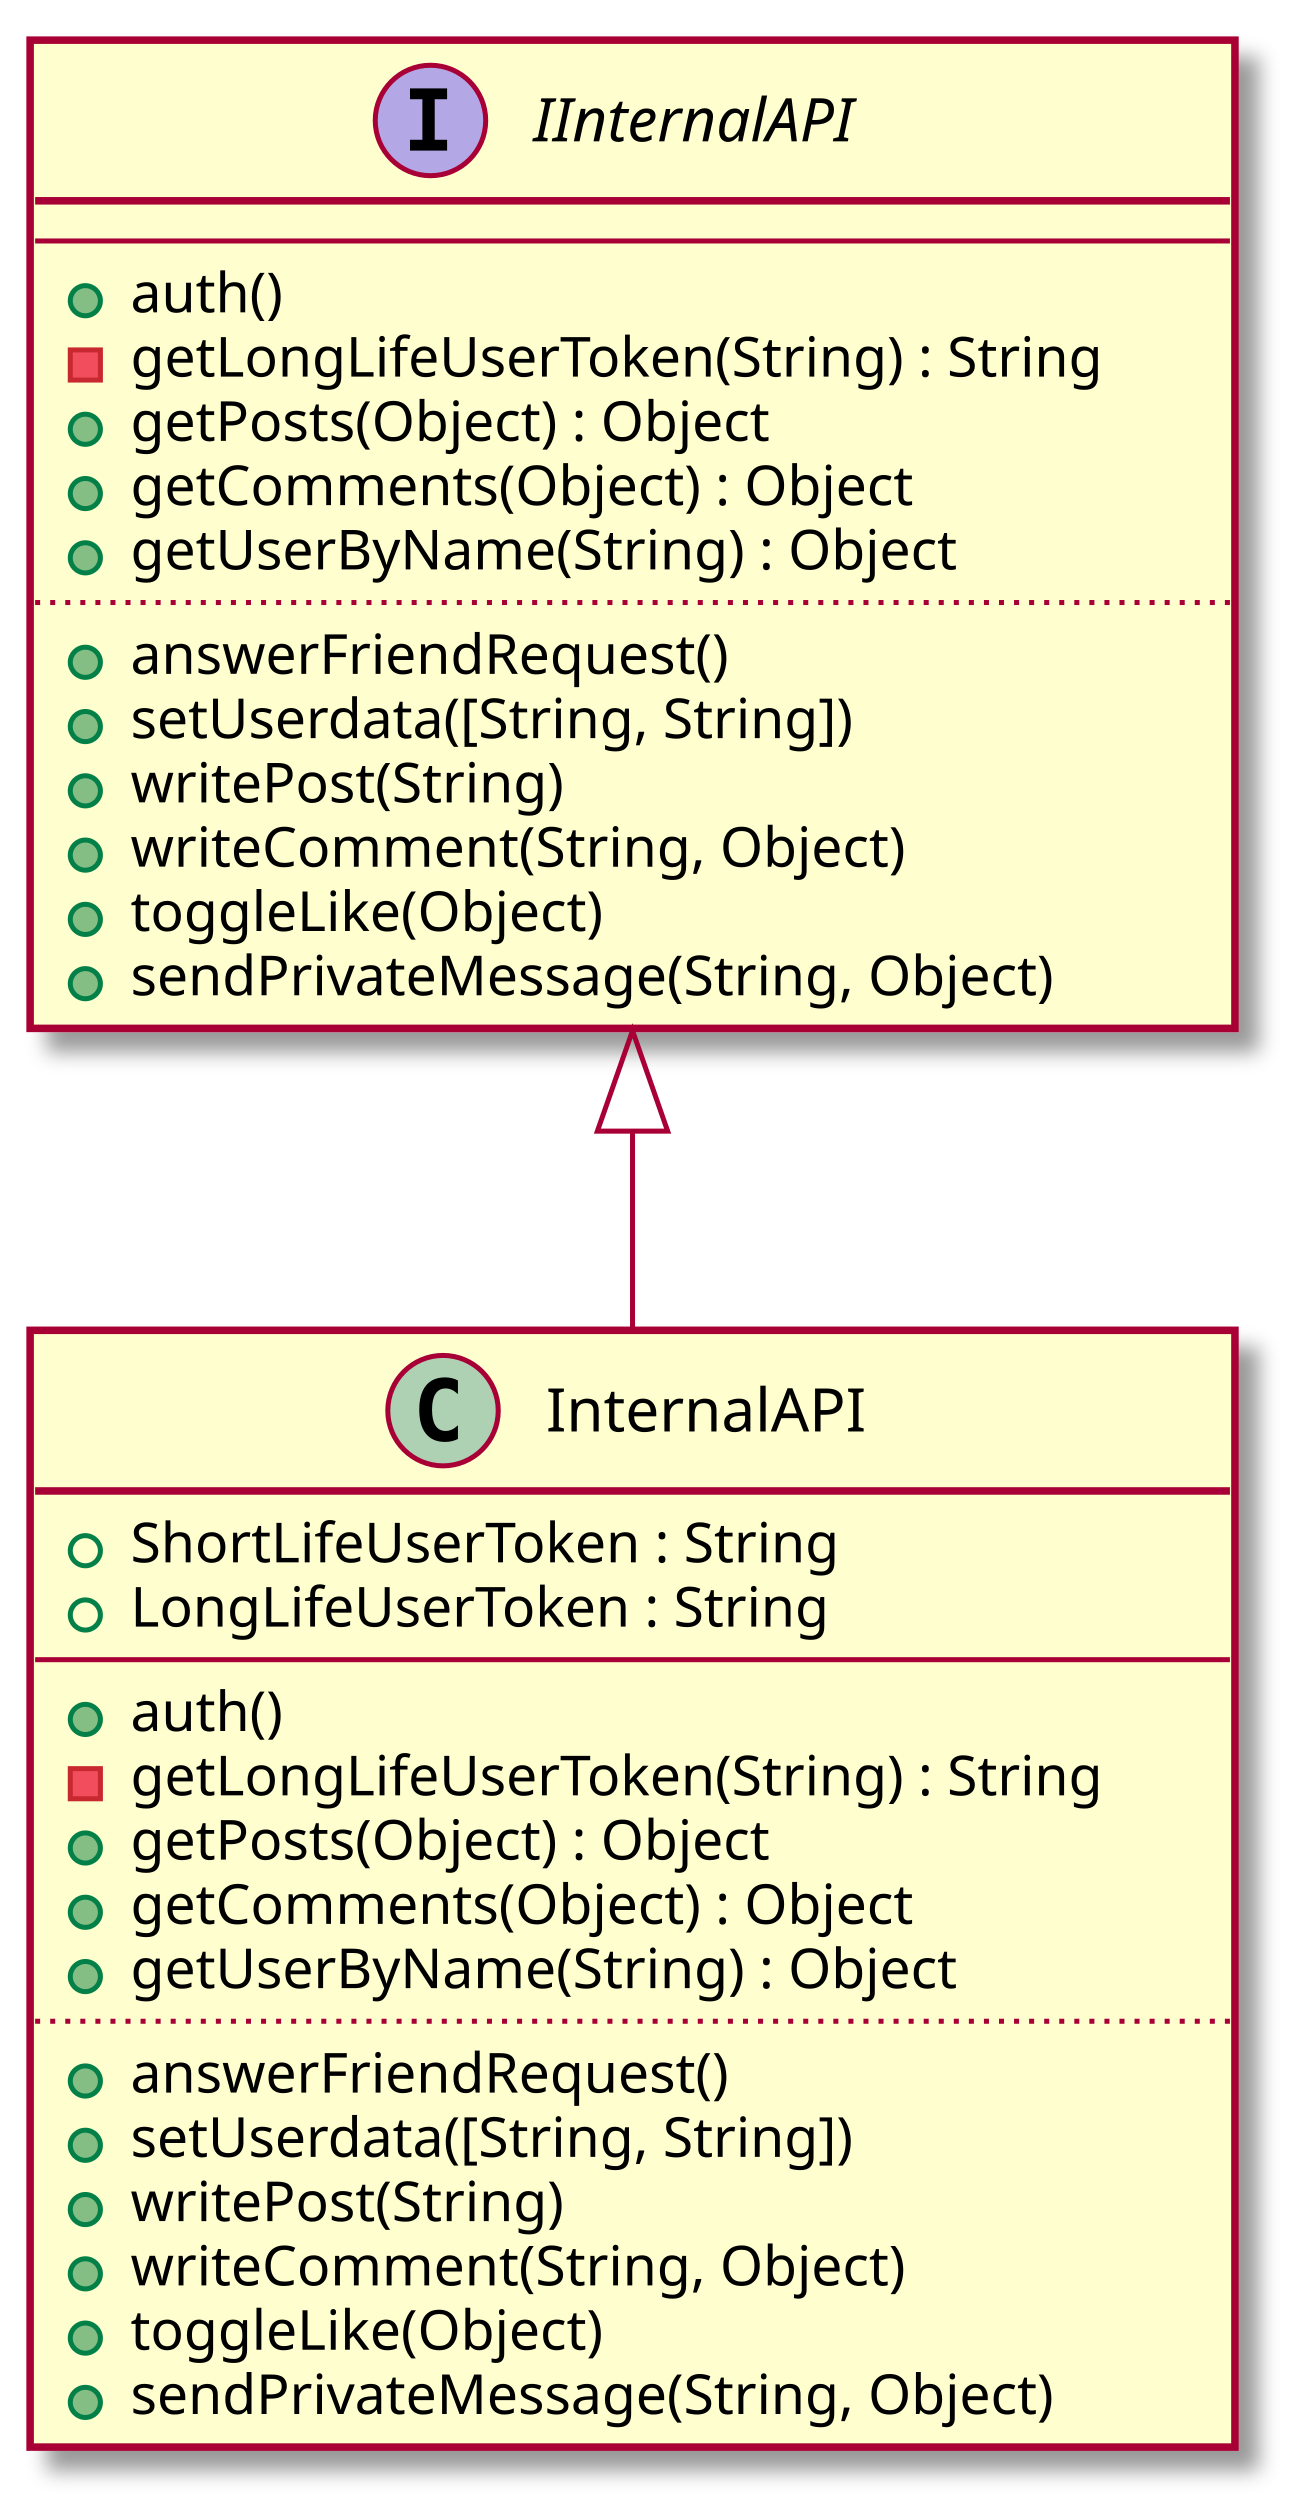
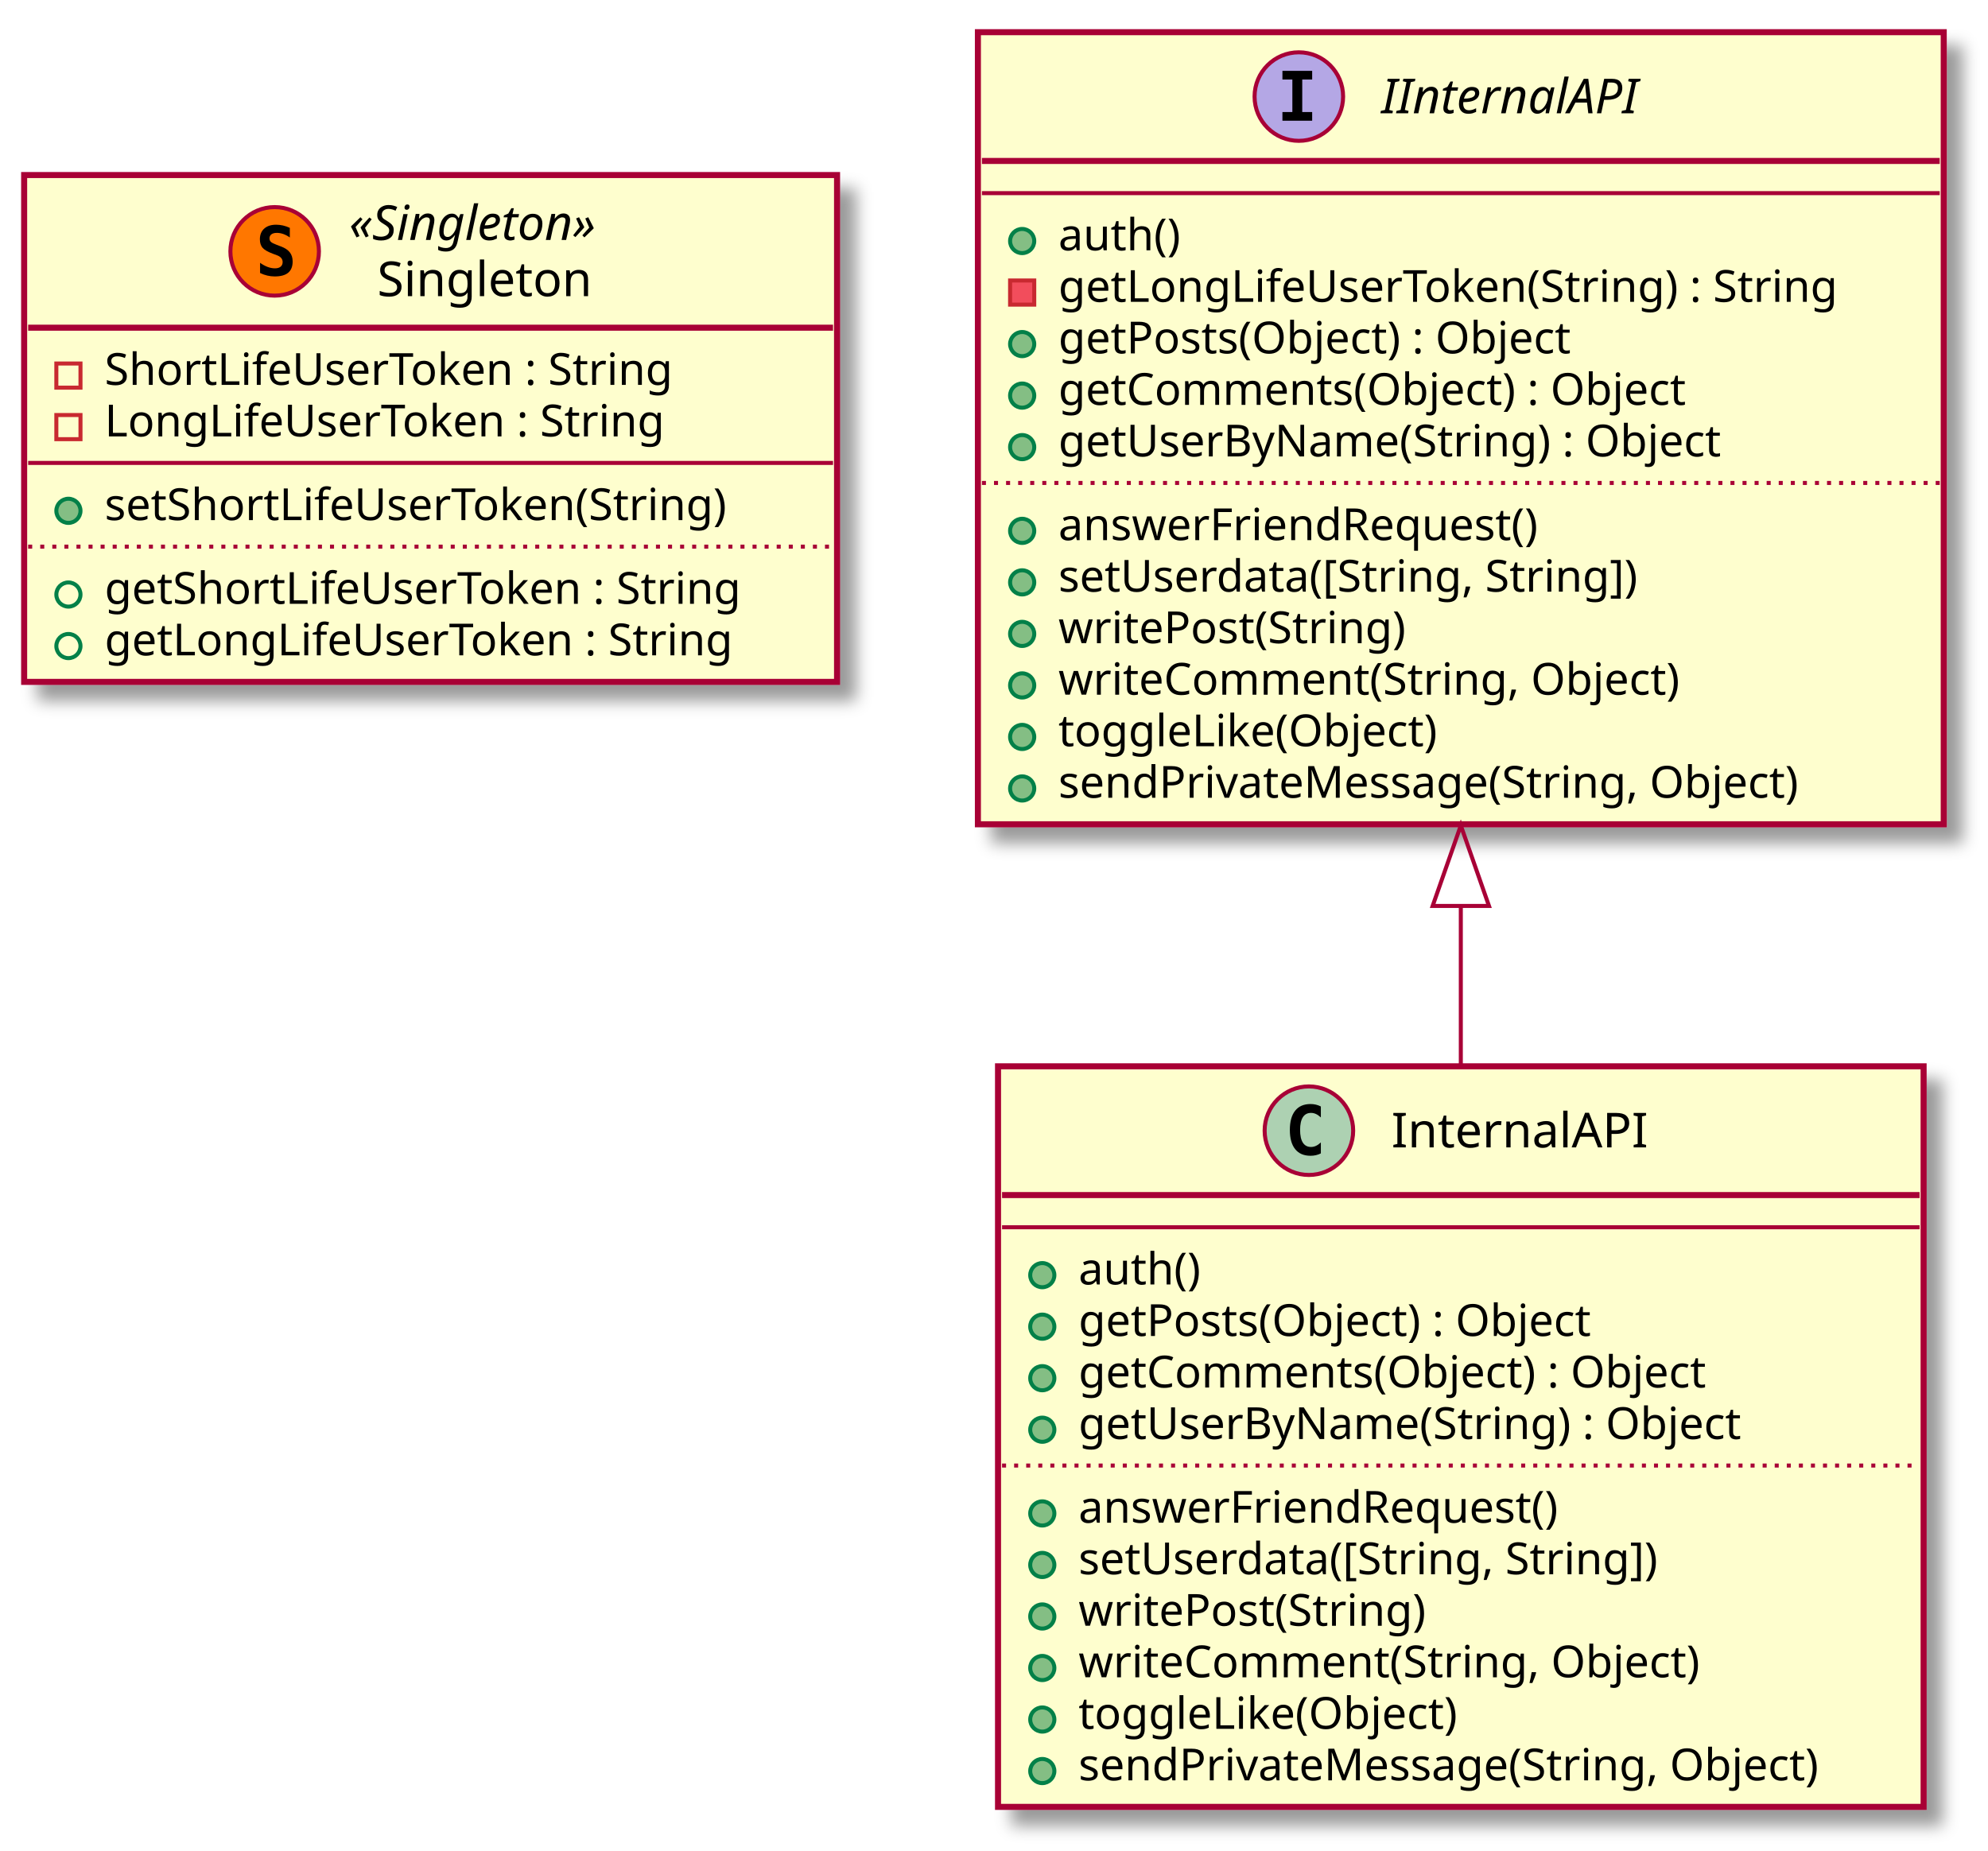
- <svg xmlns="http://www.w3.org/2000/svg" contentScriptType="application/ecmascript" contentStyleType="text/css" height="498px" preserveAspectRatio="none" style="width:257px;height:498px;" version="1.1" viewBox="0 0 257 498" width="257px" zoomAndPan="magnify">
+ <svg xmlns="http://www.w3.org/2000/svg" contentScriptType="application/ecmascript" contentStyleType="text/css" height="460px" preserveAspectRatio="none" style="width:494px;height:460px;" version="1.1" viewBox="0 0 494 460" width="494px" zoomAndPan="magnify">
  <defs>
-     <filter height="300%" id="f1sxg41q0ul9h8" width="300%" x="-1" y="-1">
+     <filter height="300%" id="f1rgngriayqa69" width="300%" x="-1" y="-1">
      <feGaussianBlur result="blurOut" stdDeviation="2.0" />
      <feColorMatrix in="blurOut" result="blurOut2" type="matrix" values="0 0 0 0 0 0 0 0 0 0 0 0 0 0 0 0 0 0 .4 0" />
      <feOffset dx="4.0" dy="4.0" in="blurOut2" result="blurOut3" />
      <feBlend in="SourceGraphic" in2="blurOut3" mode="normal" />
    </filter>
  </defs>
  <g>
-     <rect fill="#FEFECE" filter="url(#f1sxg41q0ul9h8)" height="196.852" id="IInternalAPI" style="stroke: #A80036; stroke-width: 1.5;" width="240" x="6" y="8" />
-     <ellipse cx="85.75" cy="24" fill="#B4A7E5" rx="11" ry="11" style="stroke: #A80036; stroke-width: 1.0;" />
-     <path d="M81.672,19.766 L81.672,17.609 L89.062,17.609 L89.062,19.766 L86.594,19.766 L86.594,27.844 L89.062,27.844 L89.062,30 L81.672,30 L81.672,27.844 L84.141,27.844 L84.141,19.766 L81.672,19.766 Z " />
-     <text fill="#000000" font-family="sans-serif" font-size="12" font-style="italic" lengthAdjust="spacingAndGlyphs" textLength="72" x="106.25" y="28.154">IInternalAPI</text>
-     <line style="stroke: #A80036; stroke-width: 1.5;" x1="7" x2="245" y1="40" y2="40" />
-     <line style="stroke: #A80036; stroke-width: 1.0;" x1="7" x2="245" y1="48" y2="48" />
-     <ellipse cx="17" cy="59.902" fill="#84BE84" rx="3" ry="3" style="stroke: #038048; stroke-width: 1.0;" />
-     <text fill="#000000" font-family="sans-serif" font-size="11" lengthAdjust="spacingAndGlyphs" textLength="33" x="26" y="62.21">auth()</text>
-     <rect fill="#F24D5C" height="6" style="stroke: #C82930; stroke-width: 1.0;" width="6" x="14" y="69.707" />
-     <text fill="#000000" font-family="sans-serif" font-size="11" lengthAdjust="spacingAndGlyphs" textLength="214" x="26" y="75.015">getLongLifeUserToken(String) : String</text>
-     <ellipse cx="17" cy="85.512" fill="#84BE84" rx="3" ry="3" style="stroke: #038048; stroke-width: 1.0;" />
-     <text fill="#000000" font-family="sans-serif" font-size="11" lengthAdjust="spacingAndGlyphs" textLength="142" x="26" y="87.82">getPosts(Object) : Object</text>
-     <ellipse cx="17" cy="98.316" fill="#84BE84" rx="3" ry="3" style="stroke: #038048; stroke-width: 1.0;" />
-     <text fill="#000000" font-family="sans-serif" font-size="11" lengthAdjust="spacingAndGlyphs" textLength="172" x="26" y="100.624">getComments(Object) : Object</text>
-     <ellipse cx="17" cy="111.121" fill="#84BE84" rx="3" ry="3" style="stroke: #038048; stroke-width: 1.0;" />
-     <text fill="#000000" font-family="sans-serif" font-size="11" lengthAdjust="spacingAndGlyphs" textLength="182" x="26" y="113.429">getUserByName(String) : Object</text>
-     <line style="stroke: #A80036; stroke-width: 1.0; stroke-dasharray: 1.0,2.0;" x1="7" x2="245" y1="120.023" y2="120.023" />
-     <ellipse cx="17" cy="131.926" fill="#84BE84" rx="3" ry="3" style="stroke: #038048; stroke-width: 1.0;" />
-     <text fill="#000000" font-family="sans-serif" font-size="11" lengthAdjust="spacingAndGlyphs" textLength="131" x="26" y="134.234">answerFriendRequest()</text>
-     <ellipse cx="17" cy="144.731" fill="#84BE84" rx="3" ry="3" style="stroke: #038048; stroke-width: 1.0;" />
-     <text fill="#000000" font-family="sans-serif" font-size="11" lengthAdjust="spacingAndGlyphs" textLength="162" x="26" y="147.039">setUserdata([String, String])</text>
-     <ellipse cx="17" cy="157.535" fill="#84BE84" rx="3" ry="3" style="stroke: #038048; stroke-width: 1.0;" />
-     <text fill="#000000" font-family="sans-serif" font-size="11" lengthAdjust="spacingAndGlyphs" textLength="95" x="26" y="159.843">writePost(String)</text>
-     <ellipse cx="17" cy="170.34" fill="#84BE84" rx="3" ry="3" style="stroke: #038048; stroke-width: 1.0;" />
-     <text fill="#000000" font-family="sans-serif" font-size="11" lengthAdjust="spacingAndGlyphs" textLength="169" x="26" y="172.648">writeComment(String, Object)</text>
-     <ellipse cx="17" cy="183.144" fill="#84BE84" rx="3" ry="3" style="stroke: #038048; stroke-width: 1.0;" />
-     <text fill="#000000" font-family="sans-serif" font-size="11" lengthAdjust="spacingAndGlyphs" textLength="101" x="26" y="185.453">toggleLike(Object)</text>
-     <ellipse cx="17" cy="195.949" fill="#84BE84" rx="3" ry="3" style="stroke: #038048; stroke-width: 1.0;" />
-     <text fill="#000000" font-family="sans-serif" font-size="11" lengthAdjust="spacingAndGlyphs" textLength="204" x="26" y="198.257">sendPrivateMessage(String, Object)</text>
-     <rect fill="#FEFECE" filter="url(#f1sxg41q0ul9h8)" height="222.461" id="InternalAPI" style="stroke: #A80036; stroke-width: 1.5;" width="240" x="6" y="265" />
-     <ellipse cx="88.25" cy="281" fill="#ADD1B2" rx="11" ry="11" style="stroke: #A80036; stroke-width: 1.0;" />
-     <path d="M91.219,286.641 Q90.641,286.938 90,287.086 Q89.359,287.234 88.656,287.234 Q86.156,287.234 84.836,285.586 Q83.516,283.938 83.516,280.812 Q83.516,277.688 84.836,276.031 Q86.156,274.375 88.656,274.375 Q89.359,274.375 90.008,274.531 Q90.656,274.688 91.219,274.984 L91.219,277.703 Q90.594,277.125 90,276.852 Q89.406,276.578 88.781,276.578 Q87.438,276.578 86.75,277.648 Q86.062,278.719 86.062,280.812 Q86.062,282.906 86.75,283.977 Q87.438,285.047 88.781,285.047 Q89.406,285.047 90,284.773 Q90.594,284.5 91.219,283.922 L91.219,286.641 Z " />
-     <text fill="#000000" font-family="sans-serif" font-size="12" lengthAdjust="spacingAndGlyphs" textLength="67" x="108.75" y="285.154">InternalAPI</text>
-     <line style="stroke: #A80036; stroke-width: 1.5;" x1="7" x2="245" y1="297" y2="297" />
-     <ellipse cx="17" cy="308.902" fill="none" rx="3" ry="3" style="stroke: #038048; stroke-width: 1.0;" />
-     <text fill="#000000" font-family="sans-serif" font-size="11" lengthAdjust="spacingAndGlyphs" textLength="158" x="26" y="311.21">ShortLifeUserToken : String</text>
-     <ellipse cx="17" cy="321.707" fill="none" rx="3" ry="3" style="stroke: #038048; stroke-width: 1.0;" />
-     <text fill="#000000" font-family="sans-serif" font-size="11" lengthAdjust="spacingAndGlyphs" textLength="154" x="26" y="324.015">LongLifeUserToken : String</text>
-     <line style="stroke: #A80036; stroke-width: 1.0;" x1="7" x2="245" y1="330.609" y2="330.609" />
-     <ellipse cx="17" cy="342.512" fill="#84BE84" rx="3" ry="3" style="stroke: #038048; stroke-width: 1.0;" />
-     <text fill="#000000" font-family="sans-serif" font-size="11" lengthAdjust="spacingAndGlyphs" textLength="33" x="26" y="344.82">auth()</text>
-     <rect fill="#F24D5C" height="6" style="stroke: #C82930; stroke-width: 1.0;" width="6" x="14" y="352.316" />
-     <text fill="#000000" font-family="sans-serif" font-size="11" lengthAdjust="spacingAndGlyphs" textLength="214" x="26" y="357.625">getLongLifeUserToken(String) : String</text>
-     <ellipse cx="17" cy="368.121" fill="#84BE84" rx="3" ry="3" style="stroke: #038048; stroke-width: 1.0;" />
-     <text fill="#000000" font-family="sans-serif" font-size="11" lengthAdjust="spacingAndGlyphs" textLength="142" x="26" y="370.429">getPosts(Object) : Object</text>
-     <ellipse cx="17" cy="380.926" fill="#84BE84" rx="3" ry="3" style="stroke: #038048; stroke-width: 1.0;" />
-     <text fill="#000000" font-family="sans-serif" font-size="11" lengthAdjust="spacingAndGlyphs" textLength="172" x="26" y="383.234">getComments(Object) : Object</text>
-     <ellipse cx="17" cy="393.731" fill="#84BE84" rx="3" ry="3" style="stroke: #038048; stroke-width: 1.0;" />
-     <text fill="#000000" font-family="sans-serif" font-size="11" lengthAdjust="spacingAndGlyphs" textLength="182" x="26" y="396.039">getUserByName(String) : Object</text>
-     <line style="stroke: #A80036; stroke-width: 1.0; stroke-dasharray: 1.0,2.0;" x1="7" x2="245" y1="402.633" y2="402.633" />
-     <ellipse cx="17" cy="414.535" fill="#84BE84" rx="3" ry="3" style="stroke: #038048; stroke-width: 1.0;" />
-     <text fill="#000000" font-family="sans-serif" font-size="11" lengthAdjust="spacingAndGlyphs" textLength="131" x="26" y="416.843">answerFriendRequest()</text>
-     <ellipse cx="17" cy="427.34" fill="#84BE84" rx="3" ry="3" style="stroke: #038048; stroke-width: 1.0;" />
-     <text fill="#000000" font-family="sans-serif" font-size="11" lengthAdjust="spacingAndGlyphs" textLength="162" x="26" y="429.648">setUserdata([String, String])</text>
-     <ellipse cx="17" cy="440.144" fill="#84BE84" rx="3" ry="3" style="stroke: #038048; stroke-width: 1.0;" />
-     <text fill="#000000" font-family="sans-serif" font-size="11" lengthAdjust="spacingAndGlyphs" textLength="95" x="26" y="442.453">writePost(String)</text>
-     <ellipse cx="17" cy="452.949" fill="#84BE84" rx="3" ry="3" style="stroke: #038048; stroke-width: 1.0;" />
-     <text fill="#000000" font-family="sans-serif" font-size="11" lengthAdjust="spacingAndGlyphs" textLength="169" x="26" y="455.257">writeComment(String, Object)</text>
-     <ellipse cx="17" cy="465.754" fill="#84BE84" rx="3" ry="3" style="stroke: #038048; stroke-width: 1.0;" />
-     <text fill="#000000" font-family="sans-serif" font-size="11" lengthAdjust="spacingAndGlyphs" textLength="101" x="26" y="468.062">toggleLike(Object)</text>
-     <ellipse cx="17" cy="478.559" fill="#84BE84" rx="3" ry="3" style="stroke: #038048; stroke-width: 1.0;" />
-     <text fill="#000000" font-family="sans-serif" font-size="11" lengthAdjust="spacingAndGlyphs" textLength="204" x="26" y="480.867">sendPrivateMessage(String, Object)</text>
-     <path d="M126,225.613 C126,238.676 126,251.938 126,264.898 " fill="none" id="IInternalAPI-InternalAPI" style="stroke: #A80036; stroke-width: 1.0;" />
-     <polygon fill="none" points="119,225.322,126,205.322,133,225.321,119,225.322" style="stroke: #A80036; stroke-width: 1.0;" />
+     <rect fill="#FEFECE" filter="url(#f1rgngriayqa69)" height="125.961" id="Singleton" style="stroke: #A80036; stroke-width: 1.5;" width="202" x="6" y="43.5" />
+     <ellipse cx="68.25" cy="62.469" fill="#FF7700" rx="11" ry="11" style="stroke: #A80036; stroke-width: 1.0;" />
+     <path d="M67.734,63.031 Q65.875,62.328 65.227,61.555 Q64.578,60.781 64.578,59.469 Q64.578,57.781 65.656,56.812 Q66.734,55.844 68.609,55.844 Q69.469,55.844 70.32,56.039 Q71.172,56.234 72.016,56.625 L72.016,59.016 Q71.234,58.453 70.414,58.164 Q69.594,57.875 68.797,57.875 Q67.922,57.875 67.445,58.234 Q66.969,58.594 66.969,59.25 Q66.969,59.766 67.312,60.102 Q67.656,60.438 68.75,60.844 L69.812,61.25 Q71.297,61.797 72.008,62.703 Q72.719,63.609 72.719,64.984 Q72.719,66.859 71.609,67.781 Q70.5,68.703 68.25,68.703 Q67.328,68.703 66.406,68.484 Q65.484,68.266 64.625,67.844 L64.625,65.312 Q65.594,66 66.516,66.344 Q67.438,66.688 68.328,66.688 Q69.234,66.688 69.734,66.273 Q70.234,65.859 70.234,65.125 Q70.234,64.562 69.898,64.148 Q69.562,63.734 68.938,63.484 L67.734,63.031 Z " />
+     <text fill="#000000" font-family="sans-serif" font-size="12" font-style="italic" lengthAdjust="spacingAndGlyphs" textLength="73" x="86.75" y="59.639">«Singleton»</text>
+     <text fill="#000000" font-family="sans-serif" font-size="12" lengthAdjust="spacingAndGlyphs" textLength="59" x="93.75" y="73.607">Singleton</text>
+     <line style="stroke: #A80036; stroke-width: 1.5;" x1="7" x2="207" y1="81.438" y2="81.438" />
+     <rect fill="none" height="6" style="stroke: #C82930; stroke-width: 1.0;" width="6" x="14" y="90.34" />
+     <text fill="#000000" font-family="sans-serif" font-size="11" lengthAdjust="spacingAndGlyphs" textLength="158" x="26" y="95.648">ShortLifeUserToken : String</text>
+     <rect fill="none" height="6" style="stroke: #C82930; stroke-width: 1.0;" width="6" x="14" y="103.144" />
+     <text fill="#000000" font-family="sans-serif" font-size="11" lengthAdjust="spacingAndGlyphs" textLength="154" x="26" y="108.453">LongLifeUserToken : String</text>
+     <line style="stroke: #A80036; stroke-width: 1.0;" x1="7" x2="207" y1="115.047" y2="115.047" />
+     <ellipse cx="17" cy="126.949" fill="#84BE84" rx="3" ry="3" style="stroke: #038048; stroke-width: 1.0;" />
+     <text fill="#000000" font-family="sans-serif" font-size="11" lengthAdjust="spacingAndGlyphs" textLength="172" x="26" y="129.257">setShortLifeUserToken(String)</text>
+     <line style="stroke: #A80036; stroke-width: 1.0; stroke-dasharray: 1.0,2.0;" x1="7" x2="207" y1="135.852" y2="135.852" />
+     <ellipse cx="17" cy="147.754" fill="none" rx="3" ry="3" style="stroke: #038048; stroke-width: 1.0;" />
+     <text fill="#000000" font-family="sans-serif" font-size="11" lengthAdjust="spacingAndGlyphs" textLength="176" x="26" y="150.062">getShortLifeUserToken : String</text>
+     <ellipse cx="17" cy="160.559" fill="none" rx="3" ry="3" style="stroke: #038048; stroke-width: 1.0;" />
+     <text fill="#000000" font-family="sans-serif" font-size="11" lengthAdjust="spacingAndGlyphs" textLength="172" x="26" y="162.867">getLongLifeUserToken : String</text>
+     <rect fill="#FEFECE" filter="url(#f1rgngriayqa69)" height="196.852" id="IInternalAPI" style="stroke: #A80036; stroke-width: 1.5;" width="240" x="243" y="8" />
+     <ellipse cx="322.75" cy="24" fill="#B4A7E5" rx="11" ry="11" style="stroke: #A80036; stroke-width: 1.0;" />
+     <path d="M318.672,19.766 L318.672,17.609 L326.062,17.609 L326.062,19.766 L323.594,19.766 L323.594,27.844 L326.062,27.844 L326.062,30 L318.672,30 L318.672,27.844 L321.141,27.844 L321.141,19.766 L318.672,19.766 Z " />
+     <text fill="#000000" font-family="sans-serif" font-size="12" font-style="italic" lengthAdjust="spacingAndGlyphs" textLength="72" x="343.25" y="28.154">IInternalAPI</text>
+     <line style="stroke: #A80036; stroke-width: 1.5;" x1="244" x2="482" y1="40" y2="40" />
+     <line style="stroke: #A80036; stroke-width: 1.0;" x1="244" x2="482" y1="48" y2="48" />
+     <ellipse cx="254" cy="59.902" fill="#84BE84" rx="3" ry="3" style="stroke: #038048; stroke-width: 1.0;" />
+     <text fill="#000000" font-family="sans-serif" font-size="11" lengthAdjust="spacingAndGlyphs" textLength="33" x="263" y="62.21">auth()</text>
+     <rect fill="#F24D5C" height="6" style="stroke: #C82930; stroke-width: 1.0;" width="6" x="251" y="69.707" />
+     <text fill="#000000" font-family="sans-serif" font-size="11" lengthAdjust="spacingAndGlyphs" textLength="214" x="263" y="75.015">getLongLifeUserToken(String) : String</text>
+     <ellipse cx="254" cy="85.512" fill="#84BE84" rx="3" ry="3" style="stroke: #038048; stroke-width: 1.0;" />
+     <text fill="#000000" font-family="sans-serif" font-size="11" lengthAdjust="spacingAndGlyphs" textLength="142" x="263" y="87.82">getPosts(Object) : Object</text>
+     <ellipse cx="254" cy="98.316" fill="#84BE84" rx="3" ry="3" style="stroke: #038048; stroke-width: 1.0;" />
+     <text fill="#000000" font-family="sans-serif" font-size="11" lengthAdjust="spacingAndGlyphs" textLength="172" x="263" y="100.624">getComments(Object) : Object</text>
+     <ellipse cx="254" cy="111.121" fill="#84BE84" rx="3" ry="3" style="stroke: #038048; stroke-width: 1.0;" />
+     <text fill="#000000" font-family="sans-serif" font-size="11" lengthAdjust="spacingAndGlyphs" textLength="182" x="263" y="113.429">getUserByName(String) : Object</text>
+     <line style="stroke: #A80036; stroke-width: 1.0; stroke-dasharray: 1.0,2.0;" x1="244" x2="482" y1="120.023" y2="120.023" />
+     <ellipse cx="254" cy="131.926" fill="#84BE84" rx="3" ry="3" style="stroke: #038048; stroke-width: 1.0;" />
+     <text fill="#000000" font-family="sans-serif" font-size="11" lengthAdjust="spacingAndGlyphs" textLength="131" x="263" y="134.234">answerFriendRequest()</text>
+     <ellipse cx="254" cy="144.731" fill="#84BE84" rx="3" ry="3" style="stroke: #038048; stroke-width: 1.0;" />
+     <text fill="#000000" font-family="sans-serif" font-size="11" lengthAdjust="spacingAndGlyphs" textLength="162" x="263" y="147.039">setUserdata([String, String])</text>
+     <ellipse cx="254" cy="157.535" fill="#84BE84" rx="3" ry="3" style="stroke: #038048; stroke-width: 1.0;" />
+     <text fill="#000000" font-family="sans-serif" font-size="11" lengthAdjust="spacingAndGlyphs" textLength="95" x="263" y="159.843">writePost(String)</text>
+     <ellipse cx="254" cy="170.34" fill="#84BE84" rx="3" ry="3" style="stroke: #038048; stroke-width: 1.0;" />
+     <text fill="#000000" font-family="sans-serif" font-size="11" lengthAdjust="spacingAndGlyphs" textLength="169" x="263" y="172.648">writeComment(String, Object)</text>
+     <ellipse cx="254" cy="183.144" fill="#84BE84" rx="3" ry="3" style="stroke: #038048; stroke-width: 1.0;" />
+     <text fill="#000000" font-family="sans-serif" font-size="11" lengthAdjust="spacingAndGlyphs" textLength="101" x="263" y="185.453">toggleLike(Object)</text>
+     <ellipse cx="254" cy="195.949" fill="#84BE84" rx="3" ry="3" style="stroke: #038048; stroke-width: 1.0;" />
+     <text fill="#000000" font-family="sans-serif" font-size="11" lengthAdjust="spacingAndGlyphs" textLength="204" x="263" y="198.257">sendPrivateMessage(String, Object)</text>
+     <rect fill="#FEFECE" filter="url(#f1rgngriayqa69)" height="184.047" id="InternalAPI" style="stroke: #A80036; stroke-width: 1.5;" width="230" x="248" y="265" />
+     <ellipse cx="325.25" cy="281" fill="#ADD1B2" rx="11" ry="11" style="stroke: #A80036; stroke-width: 1.0;" />
+     <path d="M328.219,286.641 Q327.641,286.938 327,287.086 Q326.359,287.234 325.656,287.234 Q323.156,287.234 321.836,285.586 Q320.516,283.938 320.516,280.812 Q320.516,277.688 321.836,276.031 Q323.156,274.375 325.656,274.375 Q326.359,274.375 327.008,274.531 Q327.656,274.688 328.219,274.984 L328.219,277.703 Q327.594,277.125 327,276.852 Q326.406,276.578 325.781,276.578 Q324.438,276.578 323.75,277.648 Q323.062,278.719 323.062,280.812 Q323.062,282.906 323.75,283.977 Q324.438,285.047 325.781,285.047 Q326.406,285.047 327,284.773 Q327.594,284.5 328.219,283.922 L328.219,286.641 Z " />
+     <text fill="#000000" font-family="sans-serif" font-size="12" lengthAdjust="spacingAndGlyphs" textLength="67" x="345.75" y="285.154">InternalAPI</text>
+     <line style="stroke: #A80036; stroke-width: 1.5;" x1="249" x2="477" y1="297" y2="297" />
+     <line style="stroke: #A80036; stroke-width: 1.0;" x1="249" x2="477" y1="305" y2="305" />
+     <ellipse cx="259" cy="316.902" fill="#84BE84" rx="3" ry="3" style="stroke: #038048; stroke-width: 1.0;" />
+     <text fill="#000000" font-family="sans-serif" font-size="11" lengthAdjust="spacingAndGlyphs" textLength="33" x="268" y="319.21">auth()</text>
+     <ellipse cx="259" cy="329.707" fill="#84BE84" rx="3" ry="3" style="stroke: #038048; stroke-width: 1.0;" />
+     <text fill="#000000" font-family="sans-serif" font-size="11" lengthAdjust="spacingAndGlyphs" textLength="142" x="268" y="332.015">getPosts(Object) : Object</text>
+     <ellipse cx="259" cy="342.512" fill="#84BE84" rx="3" ry="3" style="stroke: #038048; stroke-width: 1.0;" />
+     <text fill="#000000" font-family="sans-serif" font-size="11" lengthAdjust="spacingAndGlyphs" textLength="172" x="268" y="344.82">getComments(Object) : Object</text>
+     <ellipse cx="259" cy="355.316" fill="#84BE84" rx="3" ry="3" style="stroke: #038048; stroke-width: 1.0;" />
+     <text fill="#000000" font-family="sans-serif" font-size="11" lengthAdjust="spacingAndGlyphs" textLength="182" x="268" y="357.625">getUserByName(String) : Object</text>
+     <line style="stroke: #A80036; stroke-width: 1.0; stroke-dasharray: 1.0,2.0;" x1="249" x2="477" y1="364.219" y2="364.219" />
+     <ellipse cx="259" cy="376.121" fill="#84BE84" rx="3" ry="3" style="stroke: #038048; stroke-width: 1.0;" />
+     <text fill="#000000" font-family="sans-serif" font-size="11" lengthAdjust="spacingAndGlyphs" textLength="131" x="268" y="378.429">answerFriendRequest()</text>
+     <ellipse cx="259" cy="388.926" fill="#84BE84" rx="3" ry="3" style="stroke: #038048; stroke-width: 1.0;" />
+     <text fill="#000000" font-family="sans-serif" font-size="11" lengthAdjust="spacingAndGlyphs" textLength="162" x="268" y="391.234">setUserdata([String, String])</text>
+     <ellipse cx="259" cy="401.731" fill="#84BE84" rx="3" ry="3" style="stroke: #038048; stroke-width: 1.0;" />
+     <text fill="#000000" font-family="sans-serif" font-size="11" lengthAdjust="spacingAndGlyphs" textLength="95" x="268" y="404.039">writePost(String)</text>
+     <ellipse cx="259" cy="414.535" fill="#84BE84" rx="3" ry="3" style="stroke: #038048; stroke-width: 1.0;" />
+     <text fill="#000000" font-family="sans-serif" font-size="11" lengthAdjust="spacingAndGlyphs" textLength="169" x="268" y="416.843">writeComment(String, Object)</text>
+     <ellipse cx="259" cy="427.34" fill="#84BE84" rx="3" ry="3" style="stroke: #038048; stroke-width: 1.0;" />
+     <text fill="#000000" font-family="sans-serif" font-size="11" lengthAdjust="spacingAndGlyphs" textLength="101" x="268" y="429.648">toggleLike(Object)</text>
+     <ellipse cx="259" cy="440.144" fill="#84BE84" rx="3" ry="3" style="stroke: #038048; stroke-width: 1.0;" />
+     <text fill="#000000" font-family="sans-serif" font-size="11" lengthAdjust="spacingAndGlyphs" textLength="204" x="268" y="442.453">sendPrivateMessage(String, Object)</text>
+     <path d="M363,225.248 C363,238.595 363,252.042 363,264.979 " fill="none" id="IInternalAPI-InternalAPI" style="stroke: #A80036; stroke-width: 1.0;" />
+     <polygon fill="none" points="356,225.145,363,205.145,370,225.145,356,225.145" style="stroke: #A80036; stroke-width: 1.0;" />
  </g>
</svg>
